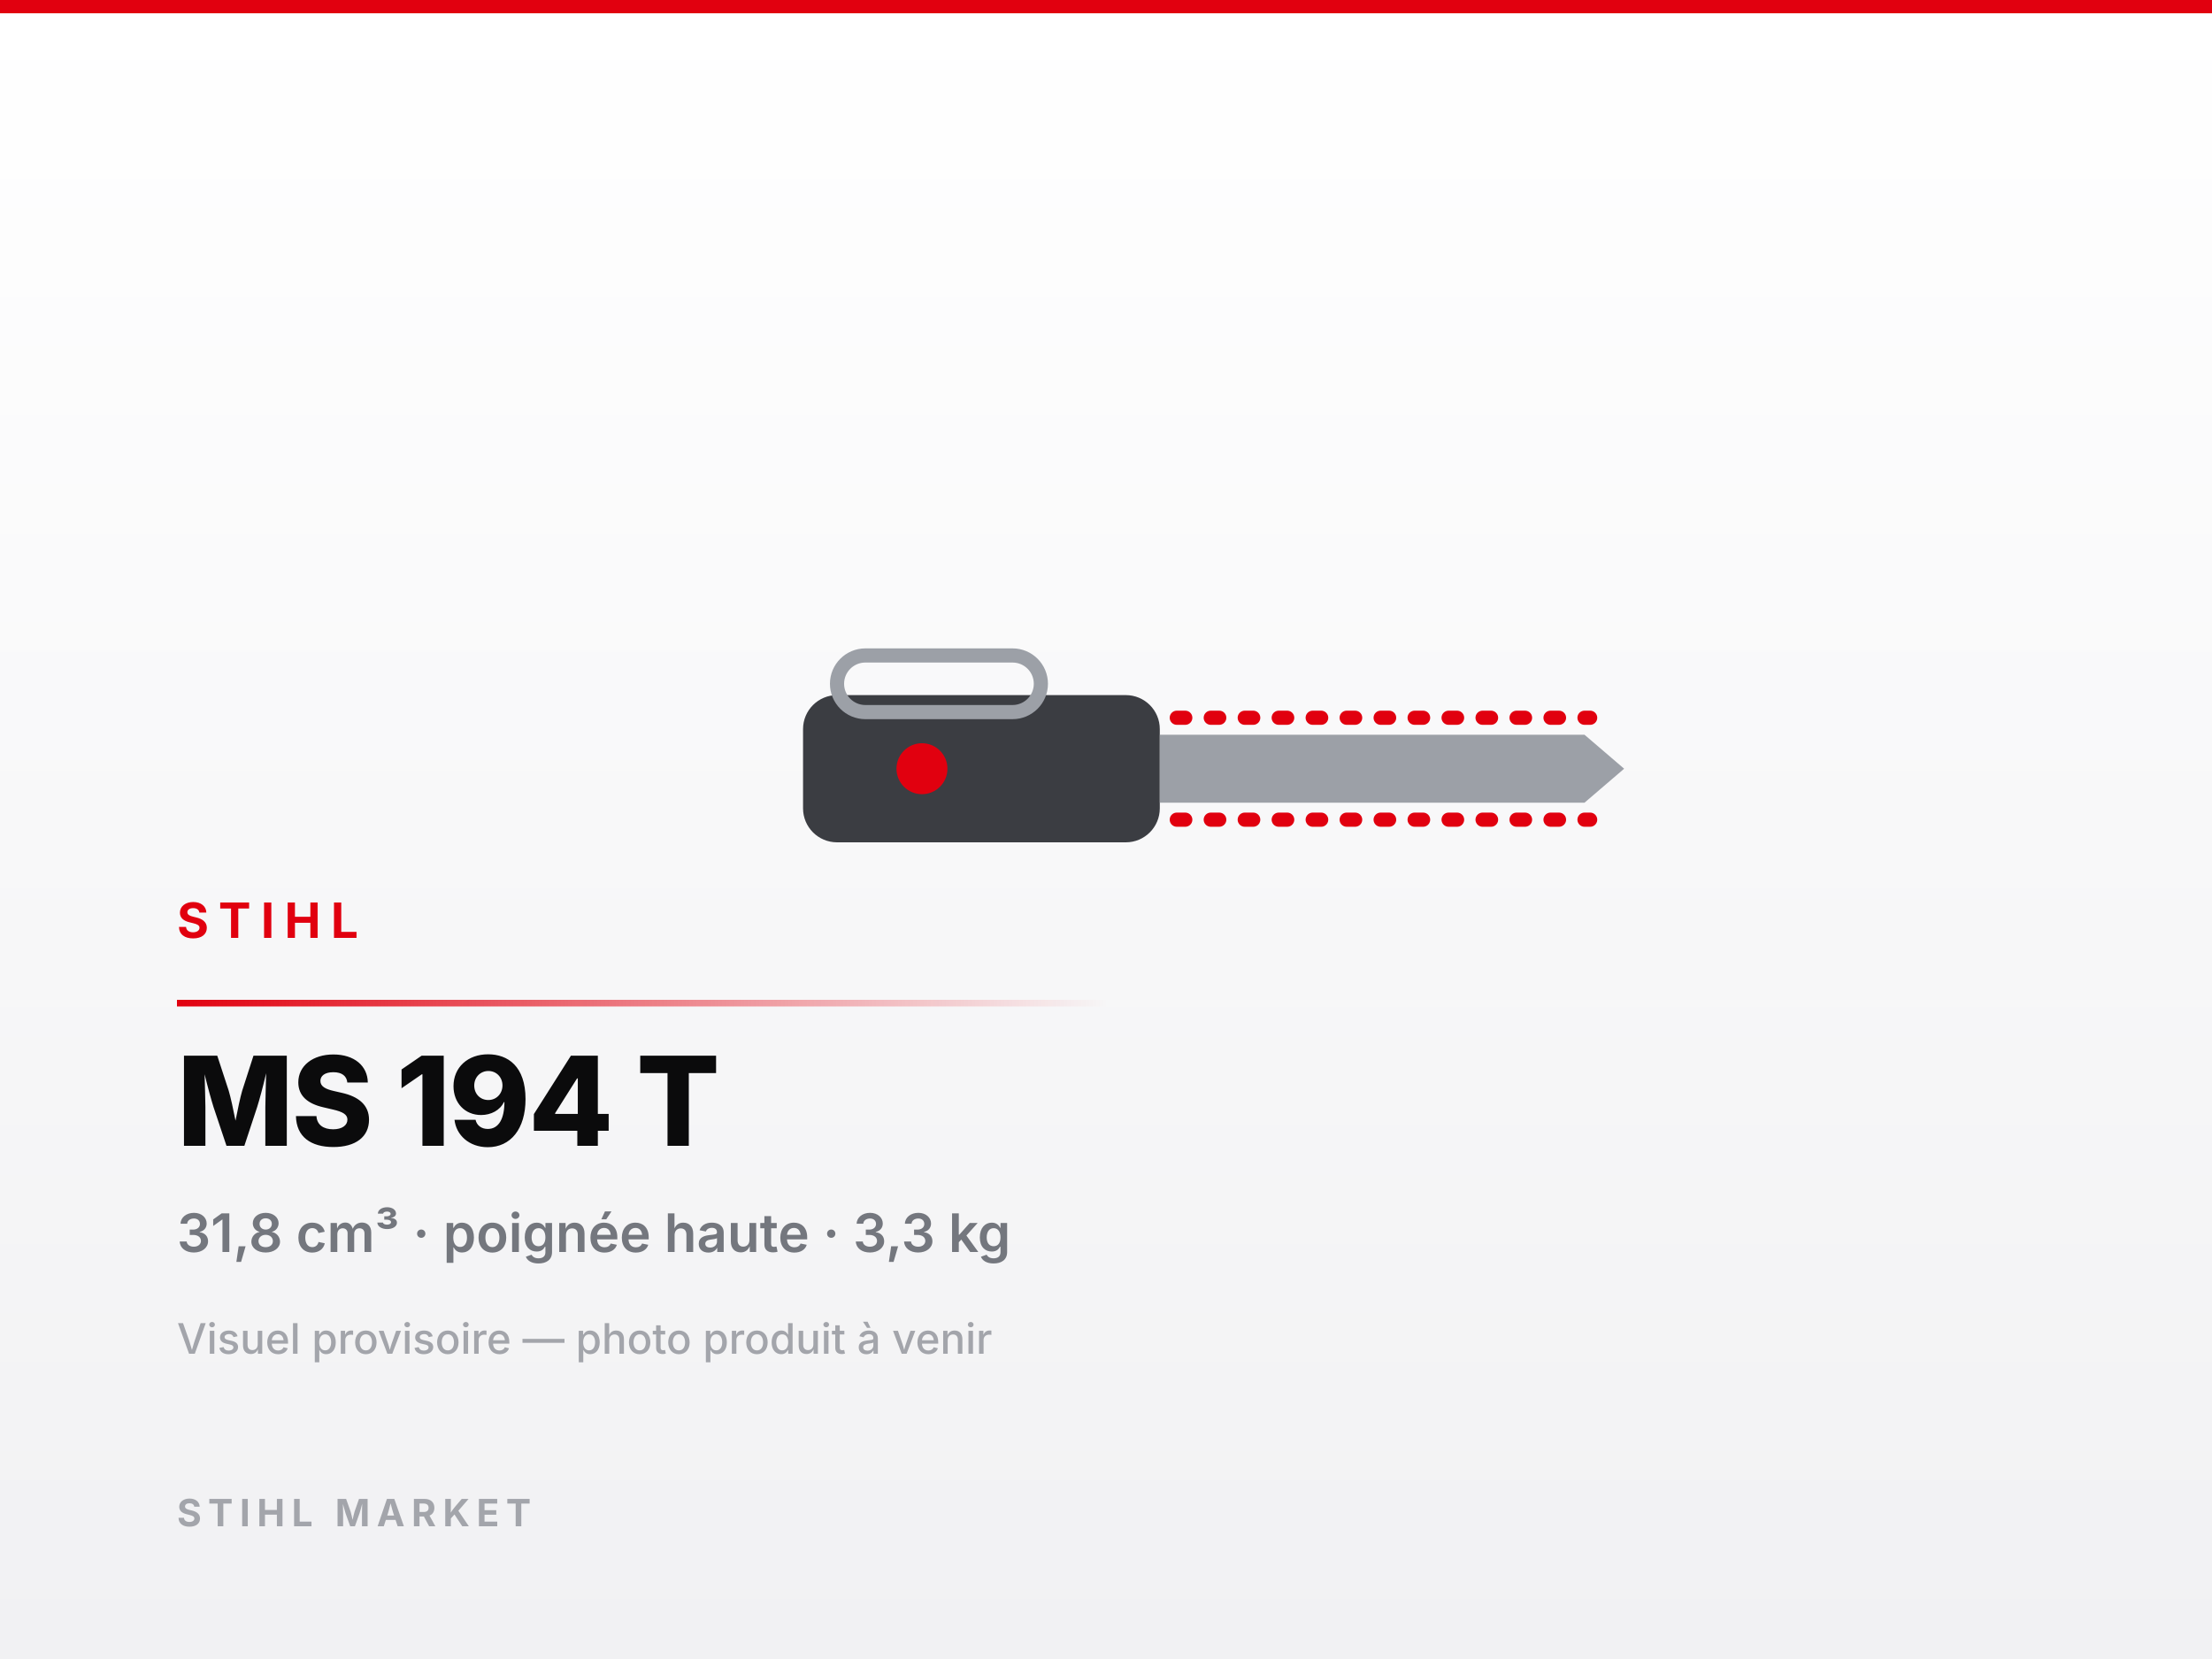
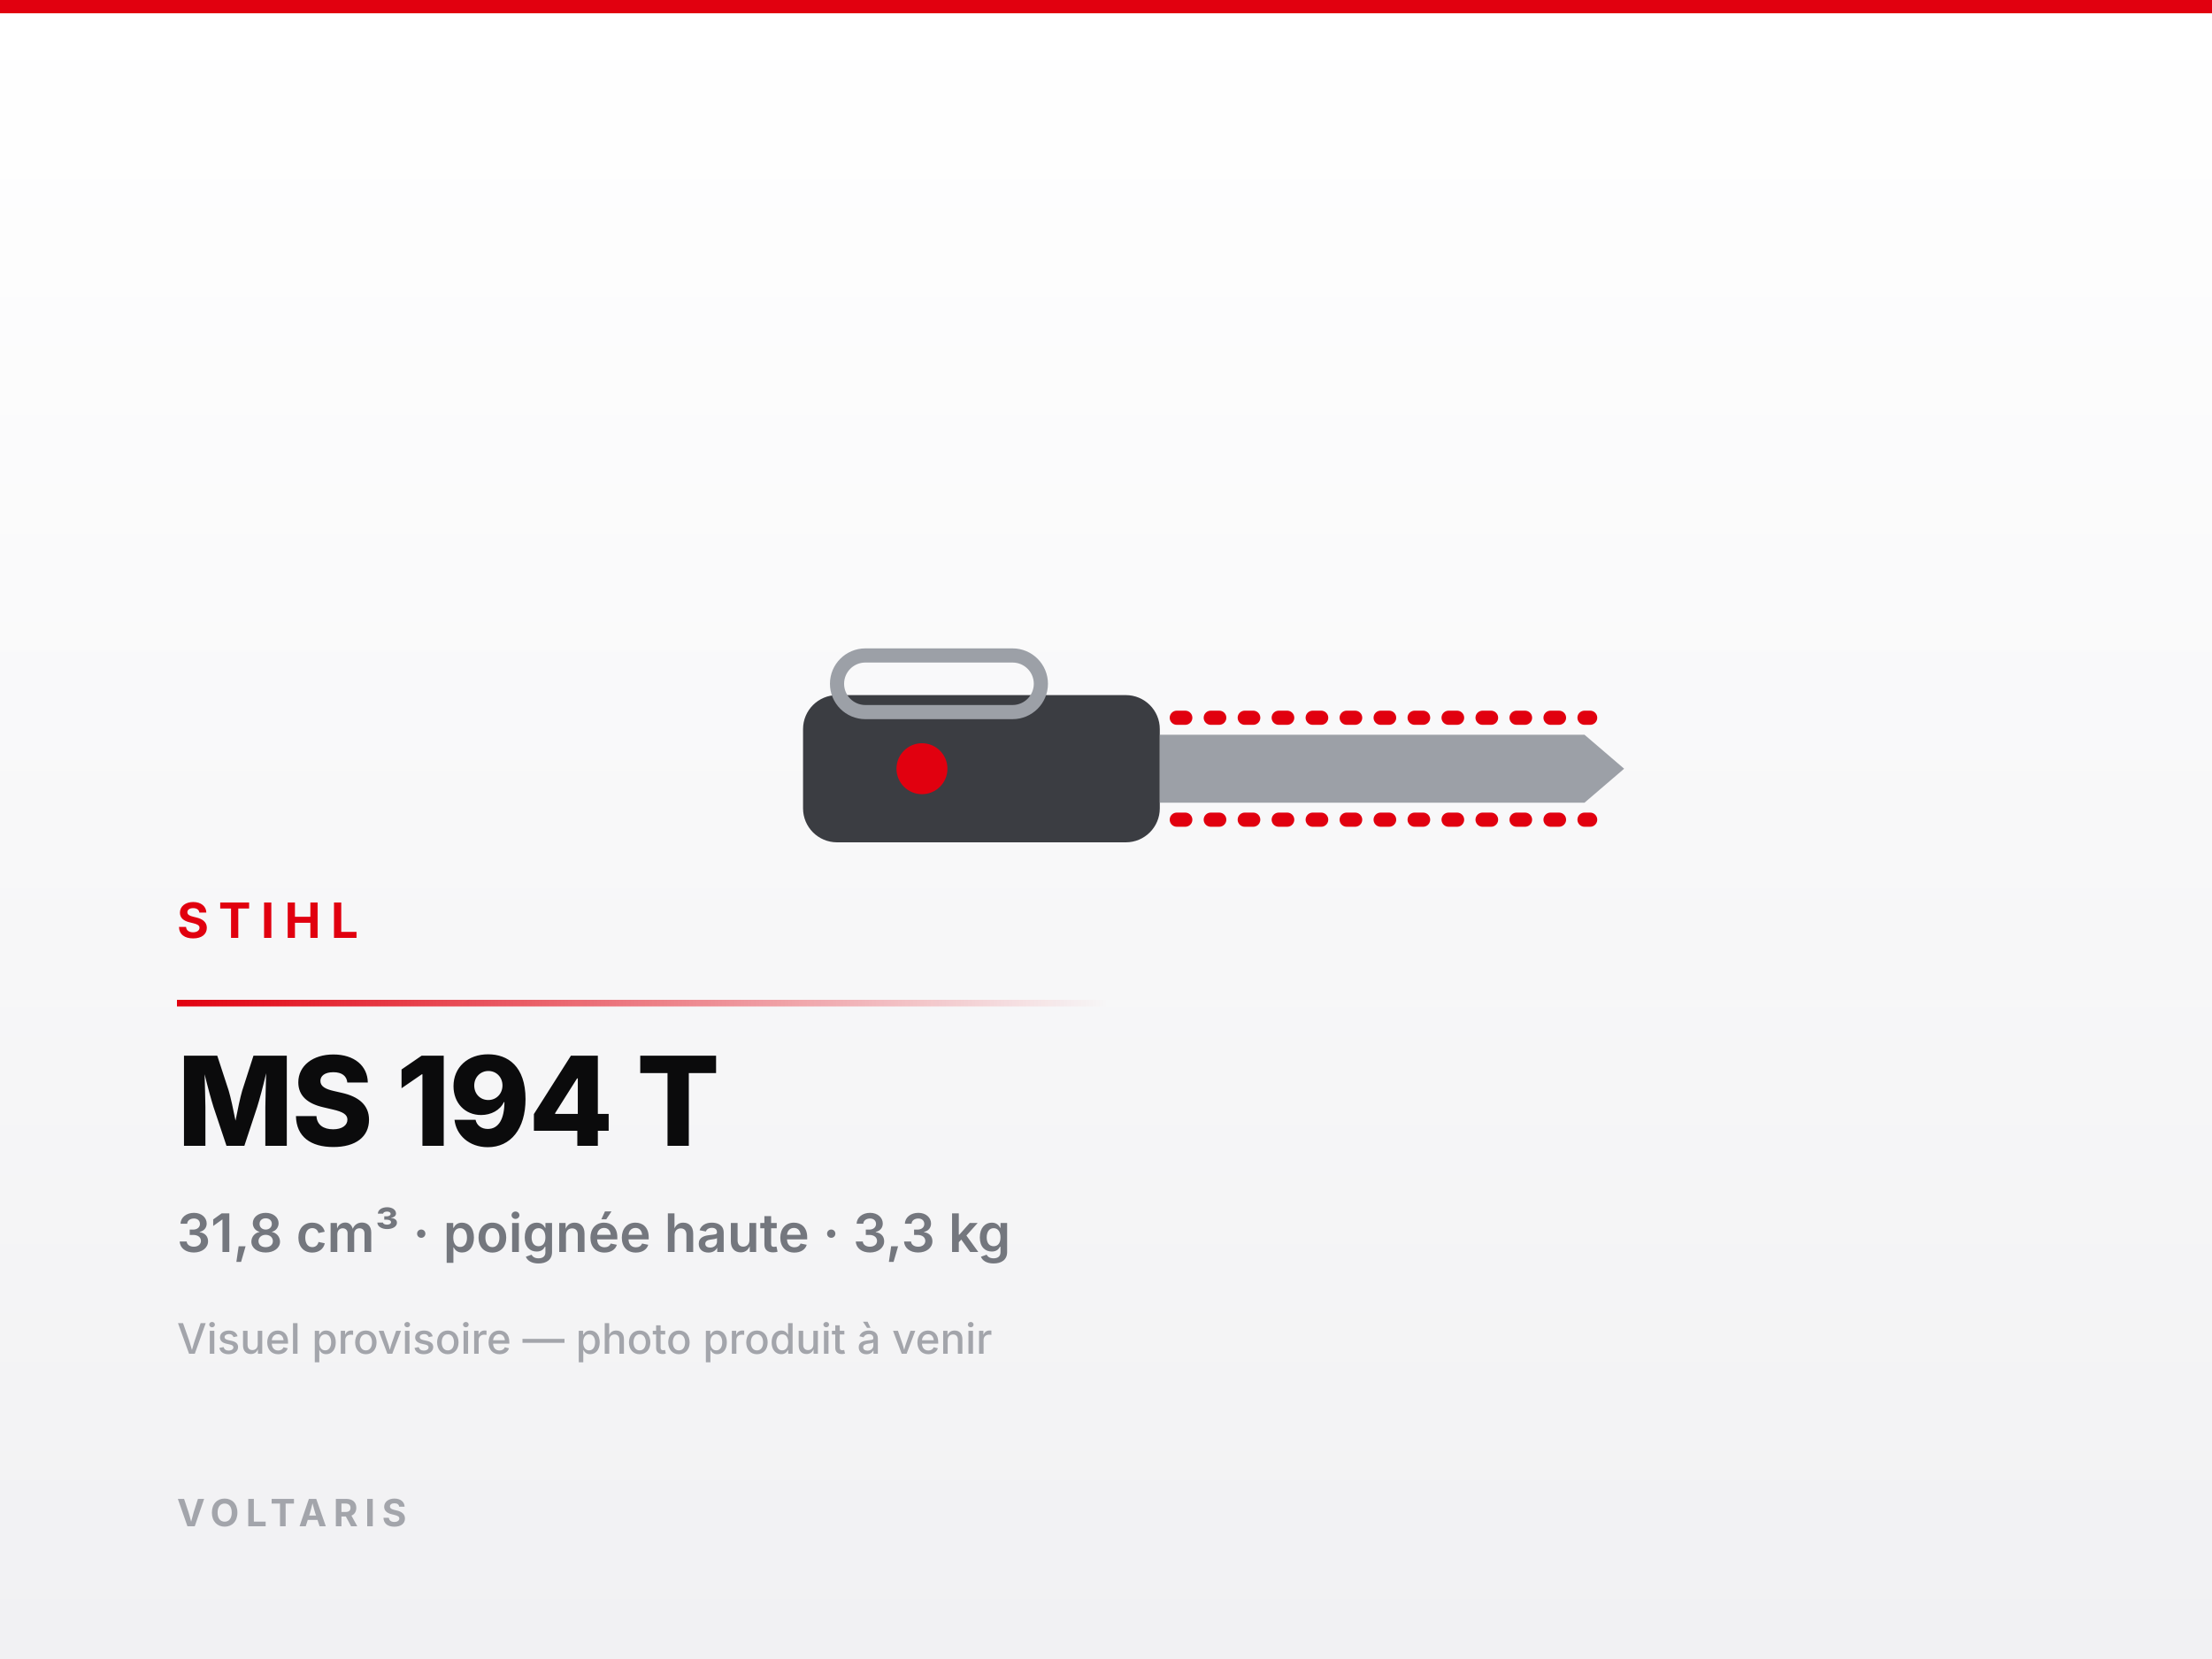
<svg xmlns="http://www.w3.org/2000/svg" viewBox="0 0 1000 750" width="1000" height="750" role="img" aria-label="STIHL MS 194 T — 31,8 cm³ · poignée haute · 3,3 kg">
  <defs>
    <linearGradient id="bg" x1="0" y1="0" x2="0" y2="1">
      <stop offset="0%" stop-color="#FFFFFF" />
      <stop offset="100%" stop-color="#F1F1F3" />
    </linearGradient>
    <linearGradient id="rule" x1="0" y1="0" x2="1" y2="0">
      <stop offset="0%" stop-color="#E1000F" />
      <stop offset="100%" stop-color="#E1000F" stop-opacity="0" />
    </linearGradient>
  </defs>
  <rect width="1000" height="750" fill="url(#bg)" />
  <rect x="0" y="0" width="1000" height="6" fill="#E1000F" />
  <g transform="translate(340 240) scale(1.28)">
    <rect x="18" y="58" width="126" height="52" rx="12" fill="#3B3D42" />
    <rect x="30" y="44" width="72" height="20" rx="10" fill="none" stroke="#9CA0A7" stroke-width="5" />
    <path d="M144 72 h150 l14 12 -14 12 H144 z" fill="#9CA0A7" />
    <path d="M150 66 h146 M150 102 h146" stroke="#E1000F" stroke-width="5" stroke-linecap="round" stroke-dasharray="3 9" />
    <circle cx="60" cy="84" r="9" fill="#E1000F" />
  </g>
  <rect x="80" y="452" width="420" height="3" fill="url(#rule)" />
  <text x="80" y="424" font-family="Inter, Roboto, Helvetica, Arial, sans-serif" font-size="22" font-weight="700" letter-spacing="4.5" fill="#E1000F">STIHL</text>
  <text x="80" y="518" font-family="Inter, Roboto, Helvetica, Arial, sans-serif" font-size="56" font-weight="800" letter-spacing="-1" fill="#0B0B0C">MS 194 T</text>
  <text x="80" y="566" font-family="Inter, Roboto, Helvetica, Arial, sans-serif" font-size="24" font-weight="600" fill="#74777E">31,8 cm³ · poignée haute · 3,3 kg</text>
  <text x="80" y="612" font-family="Inter, Roboto, Helvetica, Arial, sans-serif" font-size="19" font-weight="500" fill="#A3A5AB">Visuel provisoire — photo produit à venir</text>
-   <text x="80" y="690" font-family="Inter, Roboto, Helvetica, Arial, sans-serif" font-size="17" font-weight="700" letter-spacing="3" fill="#A3A5AB">STIHL MARKET</text>
+   <text x="80" y="690" font-family="Inter, Roboto, Helvetica, Arial, sans-serif" font-size="17" font-weight="700" letter-spacing="3" fill="#A3A5AB">VOLTARIS</text>
</svg>
